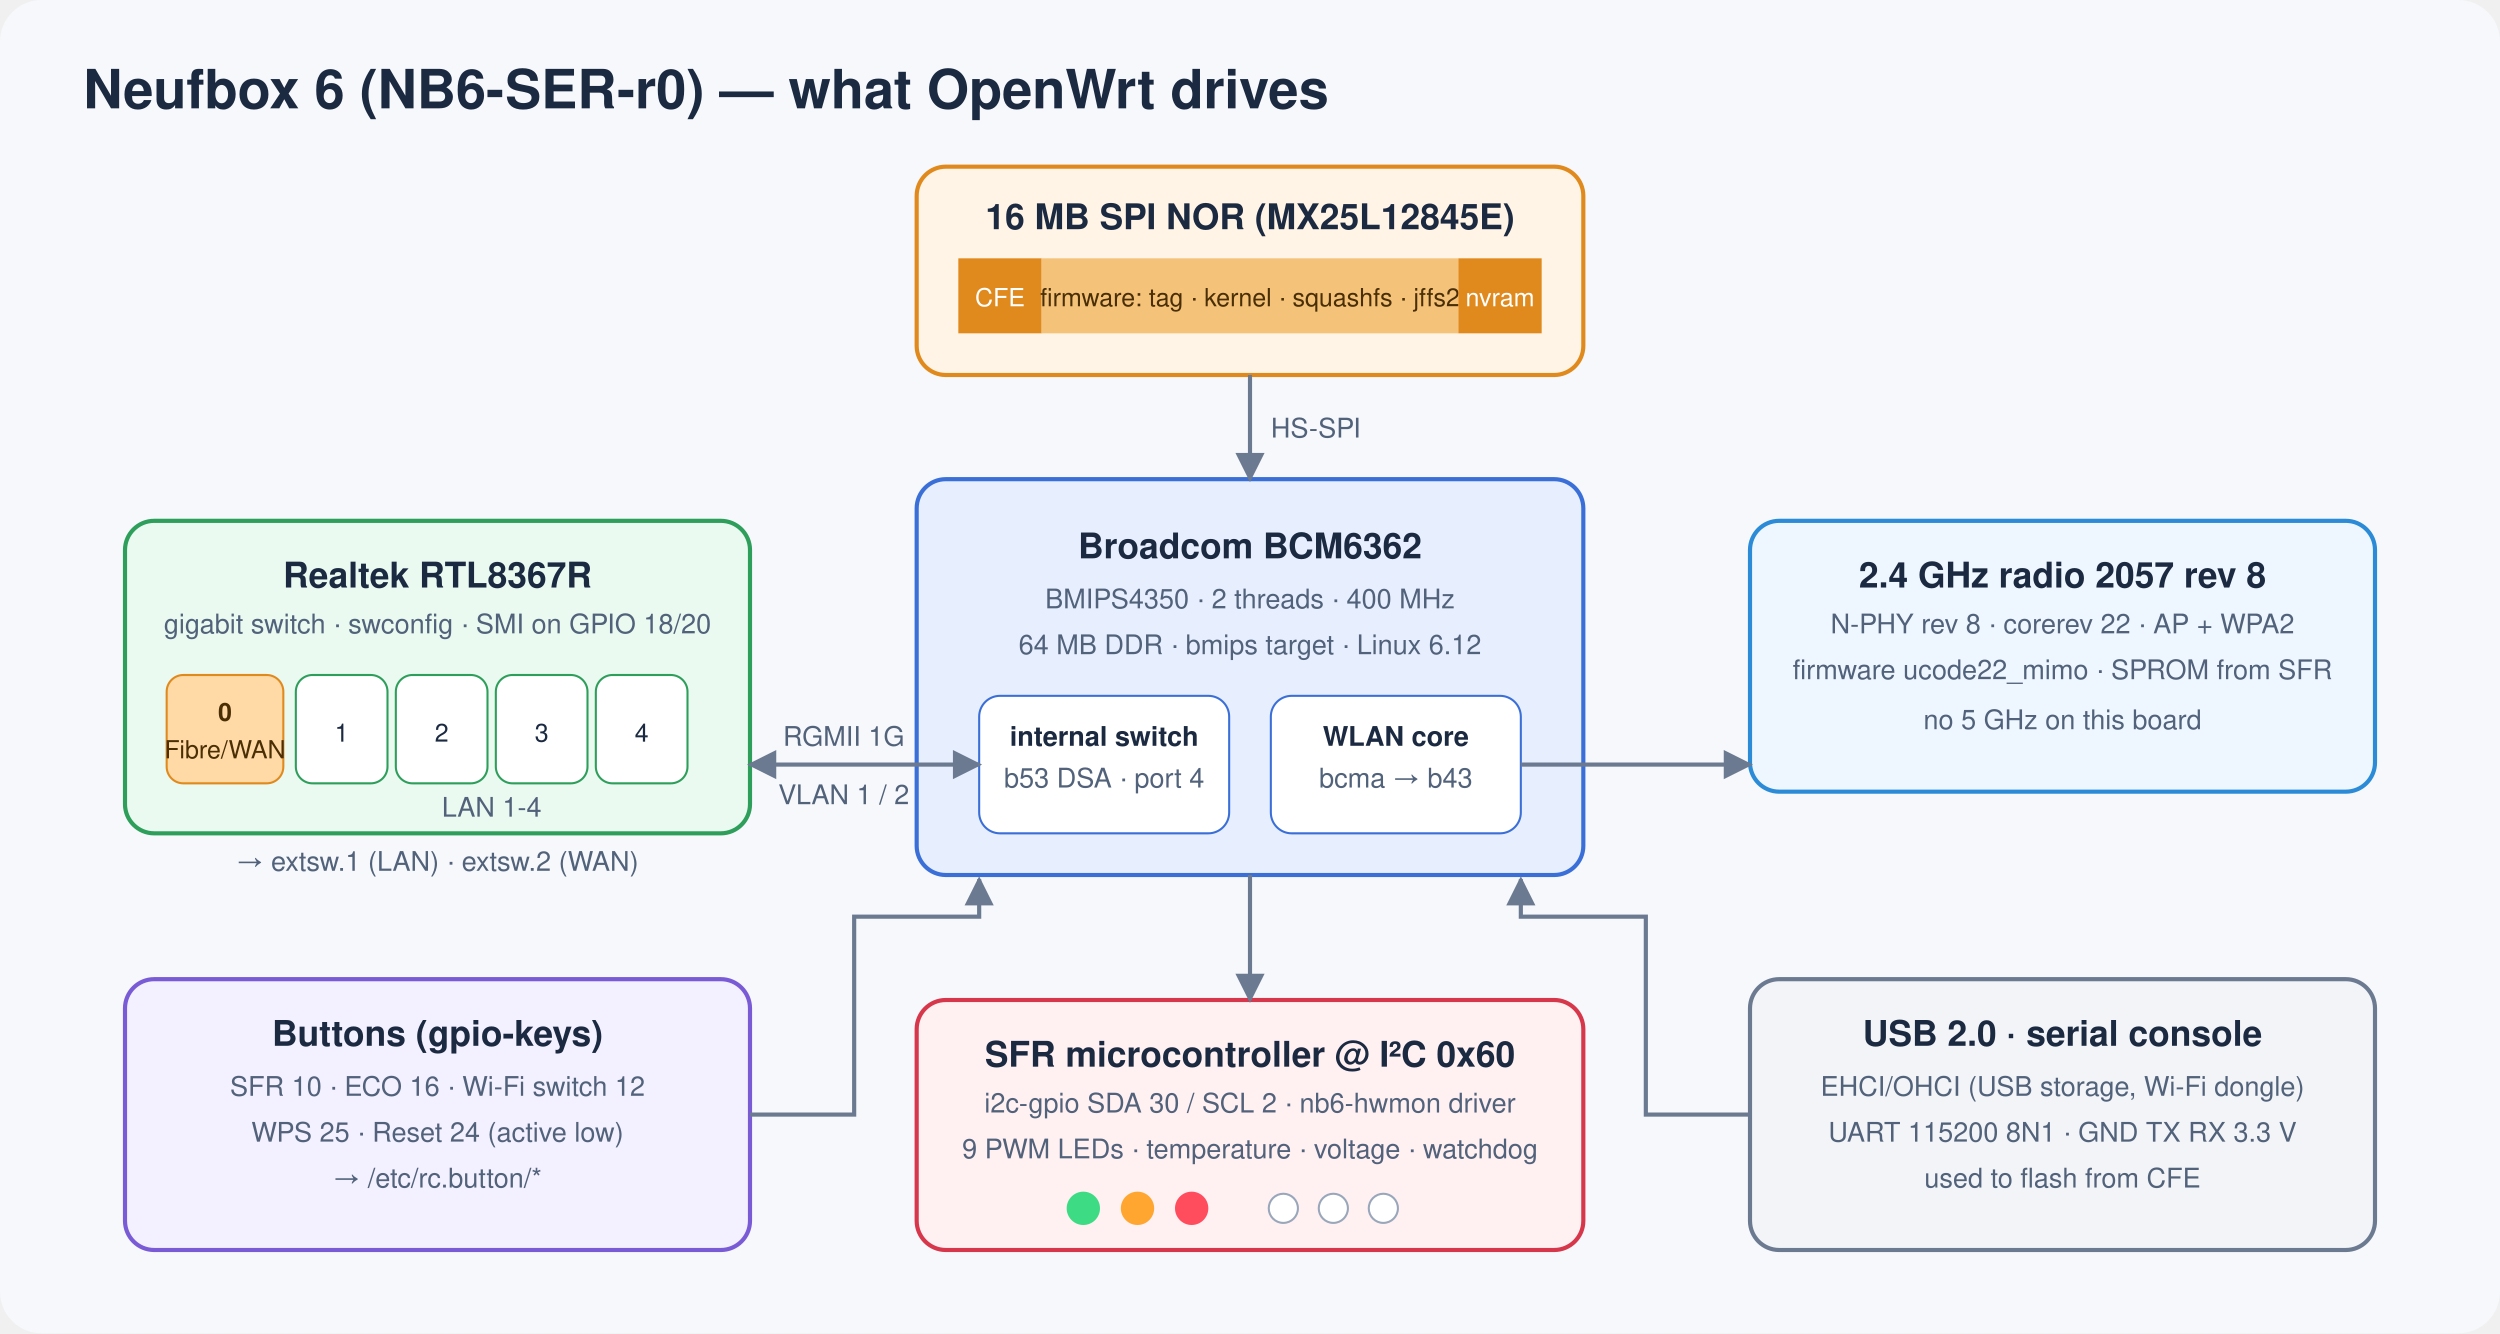
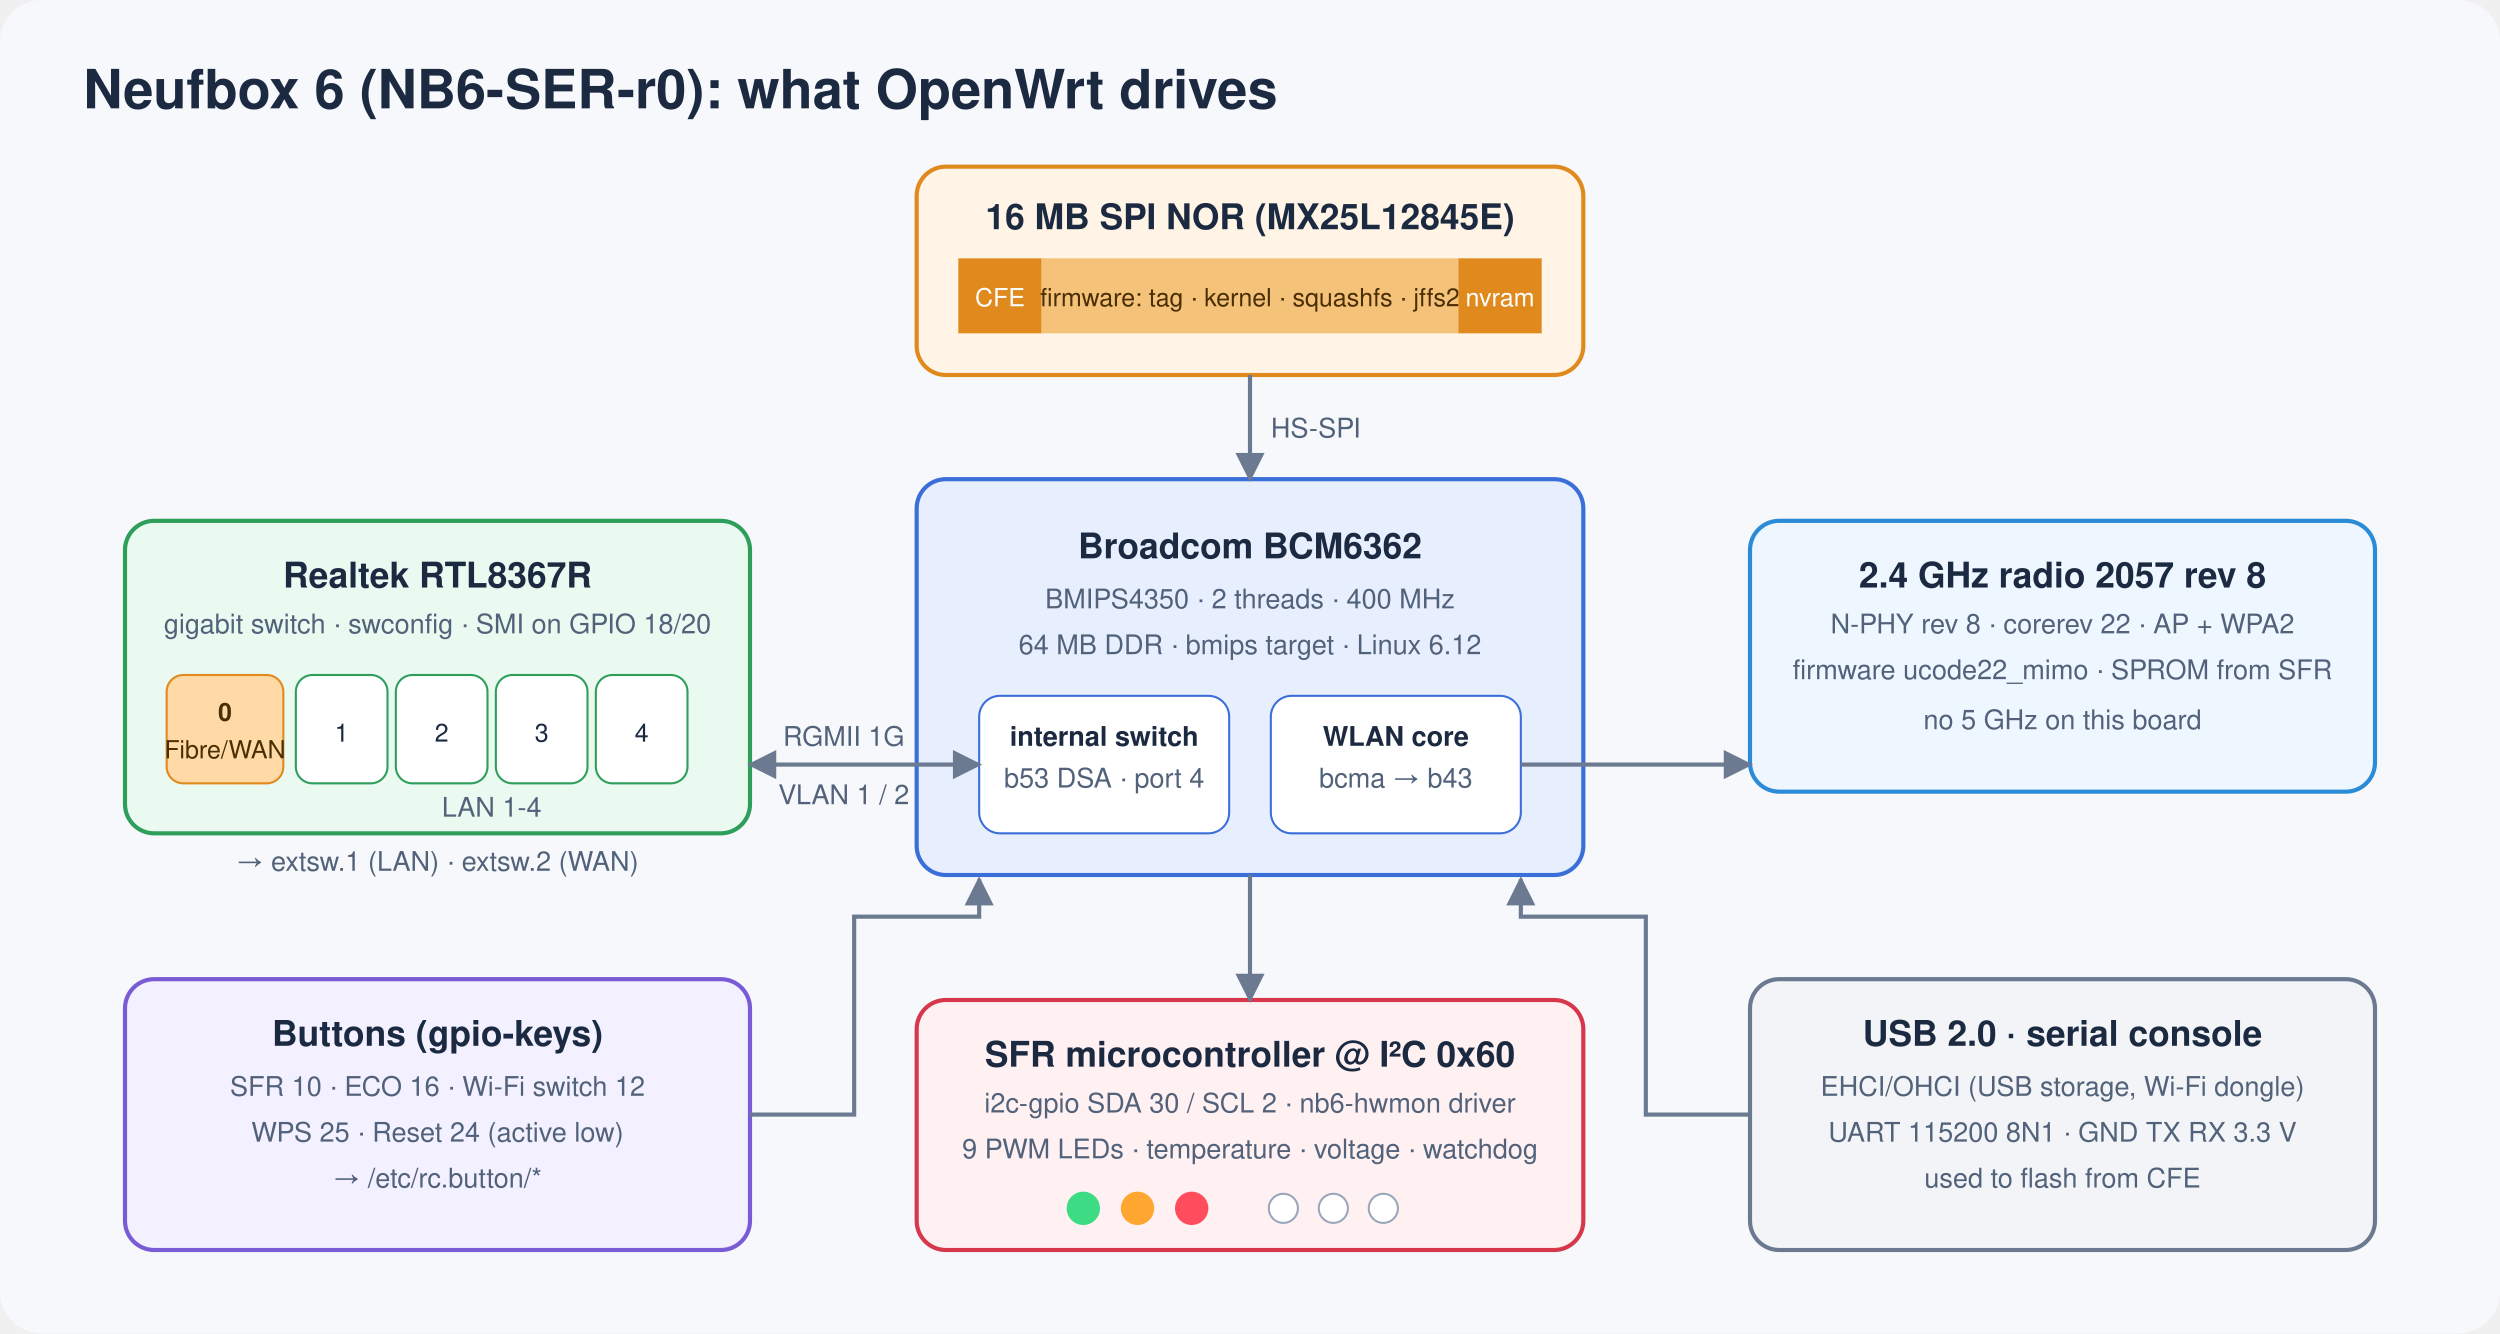
<svg xmlns="http://www.w3.org/2000/svg" width="1200" height="640" viewBox="0 0 1200 640" role="img" aria-label="Neufbox 6 hardware architecture">
  <defs>
    <marker id="arr" viewBox="0 0 10 10" refX="9" refY="5" markerWidth="7" markerHeight="7" orient="auto-start-reverse">
      <path d="M0 0L10 5L0 10z" fill="#6b7a90" />
    </marker>
    <style>
      .t{font-family:Segoe UI,Helvetica,Arial,sans-serif;fill:#1b2a41}
      .s{font-family:Segoe UI,Helvetica,Arial,sans-serif;fill:#51627a;font-size:13px}
      .h{font-size:17px;font-weight:700}
      .l{stroke:#6b7a90;stroke-width:2;fill:none}
      .b{stroke-width:2;rx:14}
    </style>
  </defs>
  <rect width="1200" height="640" rx="20" fill="#f6f8fb" />
-   <text x="40" y="52" class="t" font-size="26" font-weight="800">Neufbox 6 (NB6-SER-r0) — what OpenWrt drives</text>
+   <text x="40" y="52" class="t" font-size="26" font-weight="800">Neufbox 6 (NB6-SER-r0): what OpenWrt drives</text>
  <rect x="440" y="230" width="320" height="190" class="b" fill="#e7efff" stroke="#3b6fd8" />
  <text x="600" y="268" class="t h" text-anchor="middle">Broadcom BCM6362</text>
  <text x="600" y="292" class="s" text-anchor="middle">BMIPS4350 · 2 threads · 400 MHz</text>
  <text x="600" y="314" class="s" text-anchor="middle">64 MB DDR · bmips target · Linux 6.12</text>
  <rect x="470" y="334" width="120" height="66" rx="10" fill="#ffffff" stroke="#3b6fd8" />
  <text x="530" y="358" class="t" font-size="13" font-weight="700" text-anchor="middle">internal switch</text>
  <text x="530" y="378" class="s" text-anchor="middle">b53 DSA · port 4</text>
  <rect x="610" y="334" width="120" height="66" rx="10" fill="#ffffff" stroke="#3b6fd8" />
  <text x="670" y="358" class="t" font-size="13" font-weight="700" text-anchor="middle">WLAN core</text>
  <text x="670" y="378" class="s" text-anchor="middle">bcma → b43</text>
  <rect x="440" y="80" width="320" height="100" class="b" fill="#fff4e5" stroke="#e08a1e" />
  <text x="600" y="110" class="t h" text-anchor="middle">16 MB SPI NOR (MX25L12845E)</text>
  <g font-family="Segoe UI,Helvetica,Arial,sans-serif" font-size="12">
    <rect x="460" y="124" width="40" height="36" fill="#e08a1e" />
    <text x="480" y="147" fill="#fff" text-anchor="middle">CFE</text>
    <rect x="500" y="124" width="200" height="36" fill="#f5c27a" />
    <text x="600" y="147" fill="#4a2f05" text-anchor="middle">firmware: tag · kernel · squashfs · jffs2</text>
    <rect x="700" y="124" width="40" height="36" fill="#e08a1e" />
    <text x="720" y="147" fill="#fff" text-anchor="middle">nvram</text>
  </g>
  <path d="M600 180V230" class="l" marker-end="url(#arr)" />
  <text x="610" y="210" class="s">HS-SPI</text>
  <rect x="60" y="250" width="300" height="150" class="b" fill="#eafaf0" stroke="#2e9e5b" />
  <text x="210" y="282" class="t h" text-anchor="middle">Realtek RTL8367R</text>
  <text x="210" y="304" class="s" text-anchor="middle">gigabit switch · swconfig · SMI on GPIO 18/20</text>
  <g font-family="Segoe UI,Helvetica,Arial,sans-serif" font-size="12" text-anchor="middle">
    <rect x="80" y="324" width="56" height="52" rx="8" fill="#ffd9a6" stroke="#e08a1e" />
    <text x="108" y="346" fill="#4a2f05" font-weight="700">0</text>
    <text x="108" y="364" fill="#4a2f05">Fibre/WAN</text>
    <rect x="142" y="324" width="44" height="52" rx="8" fill="#ffffff" stroke="#2e9e5b" />
    <text x="164" y="356" fill="#1b2a41">1</text>
    <rect x="190" y="324" width="44" height="52" rx="8" fill="#ffffff" stroke="#2e9e5b" />
    <text x="212" y="356" fill="#1b2a41">2</text>
    <rect x="238" y="324" width="44" height="52" rx="8" fill="#ffffff" stroke="#2e9e5b" />
    <text x="260" y="356" fill="#1b2a41">3</text>
    <rect x="286" y="324" width="44" height="52" rx="8" fill="#ffffff" stroke="#2e9e5b" />
    <text x="308" y="356" fill="#1b2a41">4</text>
  </g>
  <text x="236" y="392" class="s" text-anchor="middle">LAN 1-4</text>
  <path d="M360 367H470" class="l" marker-end="url(#arr)" marker-start="url(#arr)" />
  <text x="405" y="358" class="s" text-anchor="middle">RGMII 1G</text>
  <text x="405" y="386" class="s" text-anchor="middle">VLAN 1 / 2</text>
  <text x="210" y="418" class="s" text-anchor="middle">→ extsw.1 (LAN) · extsw.2 (WAN)</text>
  <rect x="840" y="250" width="300" height="130" class="b" fill="#eef6ff" stroke="#2b8bd6" />
  <text x="990" y="282" class="t h" text-anchor="middle">2.4 GHz radio 2057 rev 8</text>
  <text x="990" y="304" class="s" text-anchor="middle">N-PHY rev 8 · corerev 22 · AP + WPA2</text>
  <text x="990" y="326" class="s" text-anchor="middle">firmware ucode22_mimo · SPROM from SFR</text>
  <text x="990" y="350" class="s" text-anchor="middle">no 5 GHz on this board</text>
  <path d="M730 367H840" class="l" marker-end="url(#arr)" />
  <rect x="440" y="480" width="320" height="120" class="b" fill="#fff0f2" stroke="#d6374a" />
  <text x="600" y="512" class="t h" text-anchor="middle">SFR microcontroller @ I²C 0x60</text>
  <text x="600" y="534" class="s" text-anchor="middle">i2c-gpio SDA 30 / SCL 2 · nb6-hwmon driver</text>
  <text x="600" y="556" class="s" text-anchor="middle">9 PWM LEDs · temperature · voltage · watchdog</text>
  <g transform="translate(520 568)">
    <circle cx="0" cy="12" r="8" fill="#3ddc84" />
    <circle cx="26" cy="12" r="8" fill="#ffa630" />
    <circle cx="52" cy="12" r="8" fill="#ff4d5e" />
    <circle cx="96" cy="12" r="7" fill="#fff" stroke="#9aa7ba" />
    <circle cx="120" cy="12" r="7" fill="#fff" stroke="#9aa7ba" />
    <circle cx="144" cy="12" r="7" fill="#fff" stroke="#9aa7ba" />
  </g>
  <path d="M600 420V480" class="l" marker-end="url(#arr)" />
  <rect x="60" y="470" width="300" height="130" class="b" fill="#f3f0ff" stroke="#7a5bd6" />
  <text x="210" y="502" class="t h" text-anchor="middle">Buttons (gpio-keys)</text>
  <text x="210" y="526" class="s" text-anchor="middle">SFR 10 · ECO 16 · Wi-Fi switch 12</text>
  <text x="210" y="548" class="s" text-anchor="middle">WPS 25 · Reset 24 (active low)</text>
  <text x="210" y="570" class="s" text-anchor="middle">→ /etc/rc.button/*</text>
  <path d="M360 535H410V440H470V422" class="l" marker-end="url(#arr)" />
  <rect x="840" y="470" width="300" height="130" class="b" fill="#f2f4f7" stroke="#6b7a90" />
  <text x="990" y="502" class="t h" text-anchor="middle">USB 2.0 · serial console</text>
  <text x="990" y="526" class="s" text-anchor="middle">EHCI/OHCI (USB storage, Wi-Fi dongle)</text>
  <text x="990" y="548" class="s" text-anchor="middle">UART 115200 8N1 · GND TX RX 3.3 V</text>
  <text x="990" y="570" class="s" text-anchor="middle">used to flash from CFE</text>
  <path d="M840 535H790V440H730V422" class="l" marker-end="url(#arr)" />
</svg>
